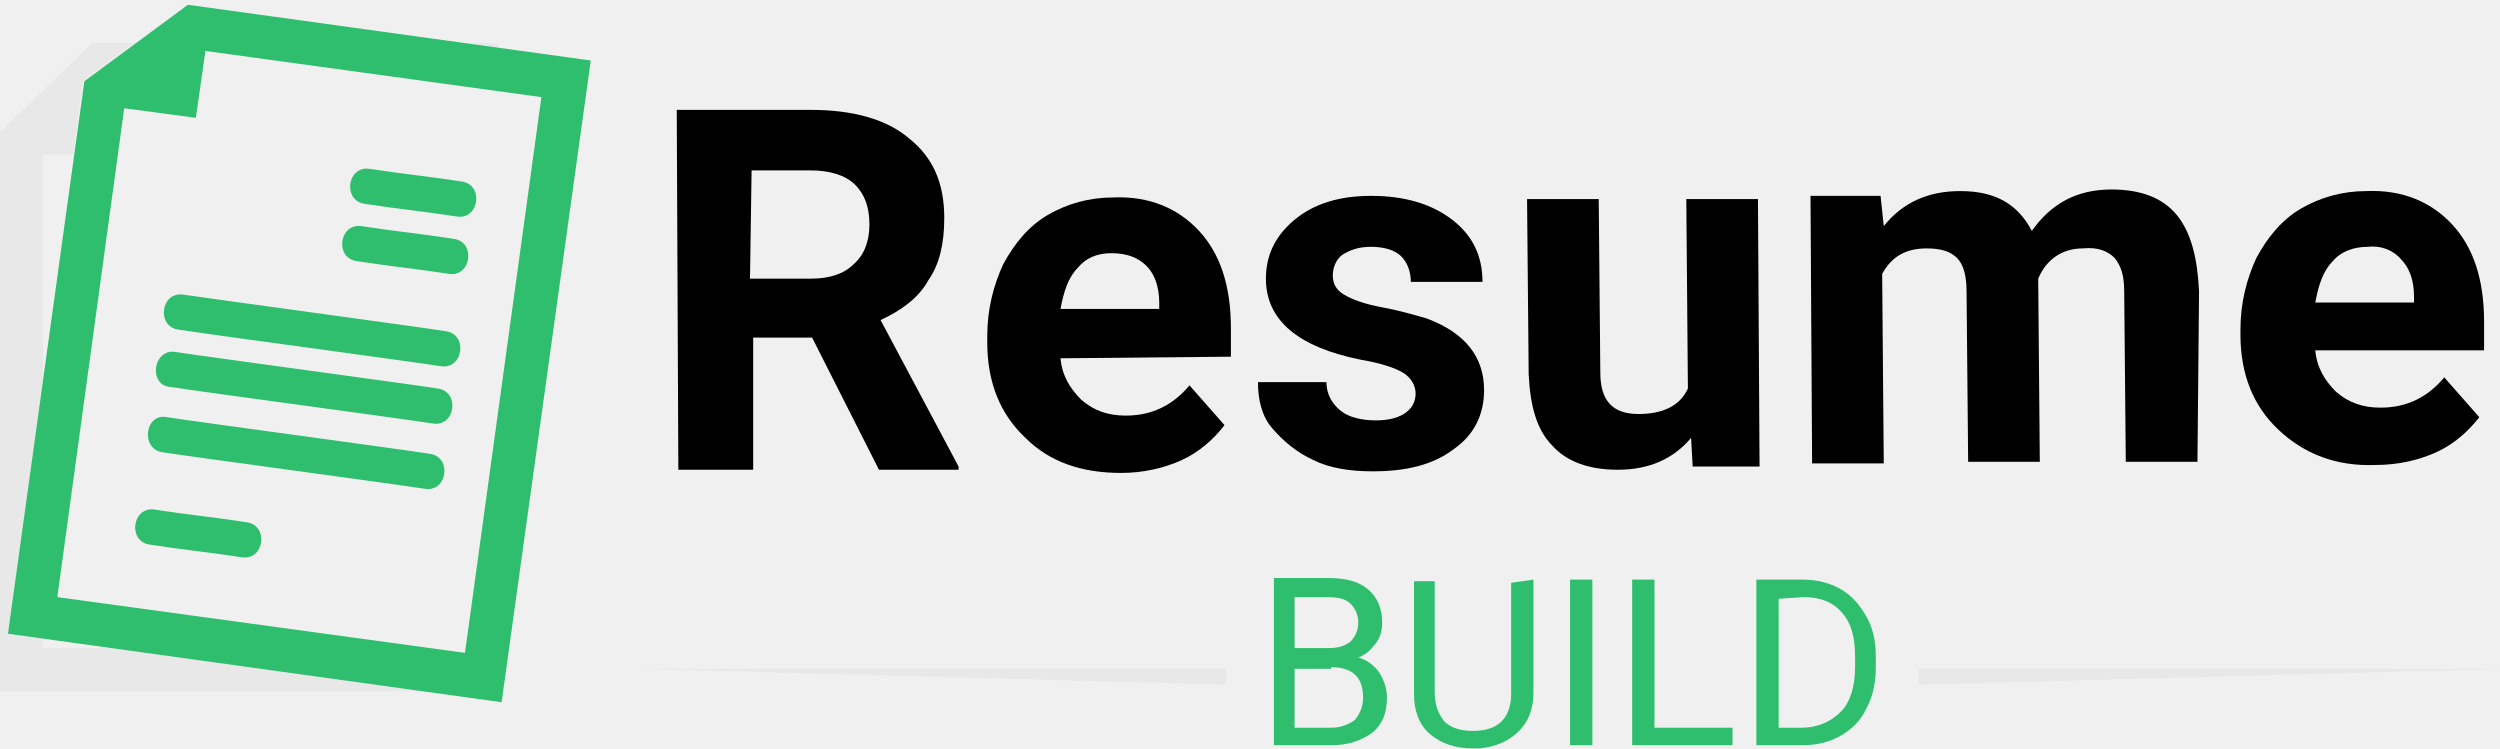
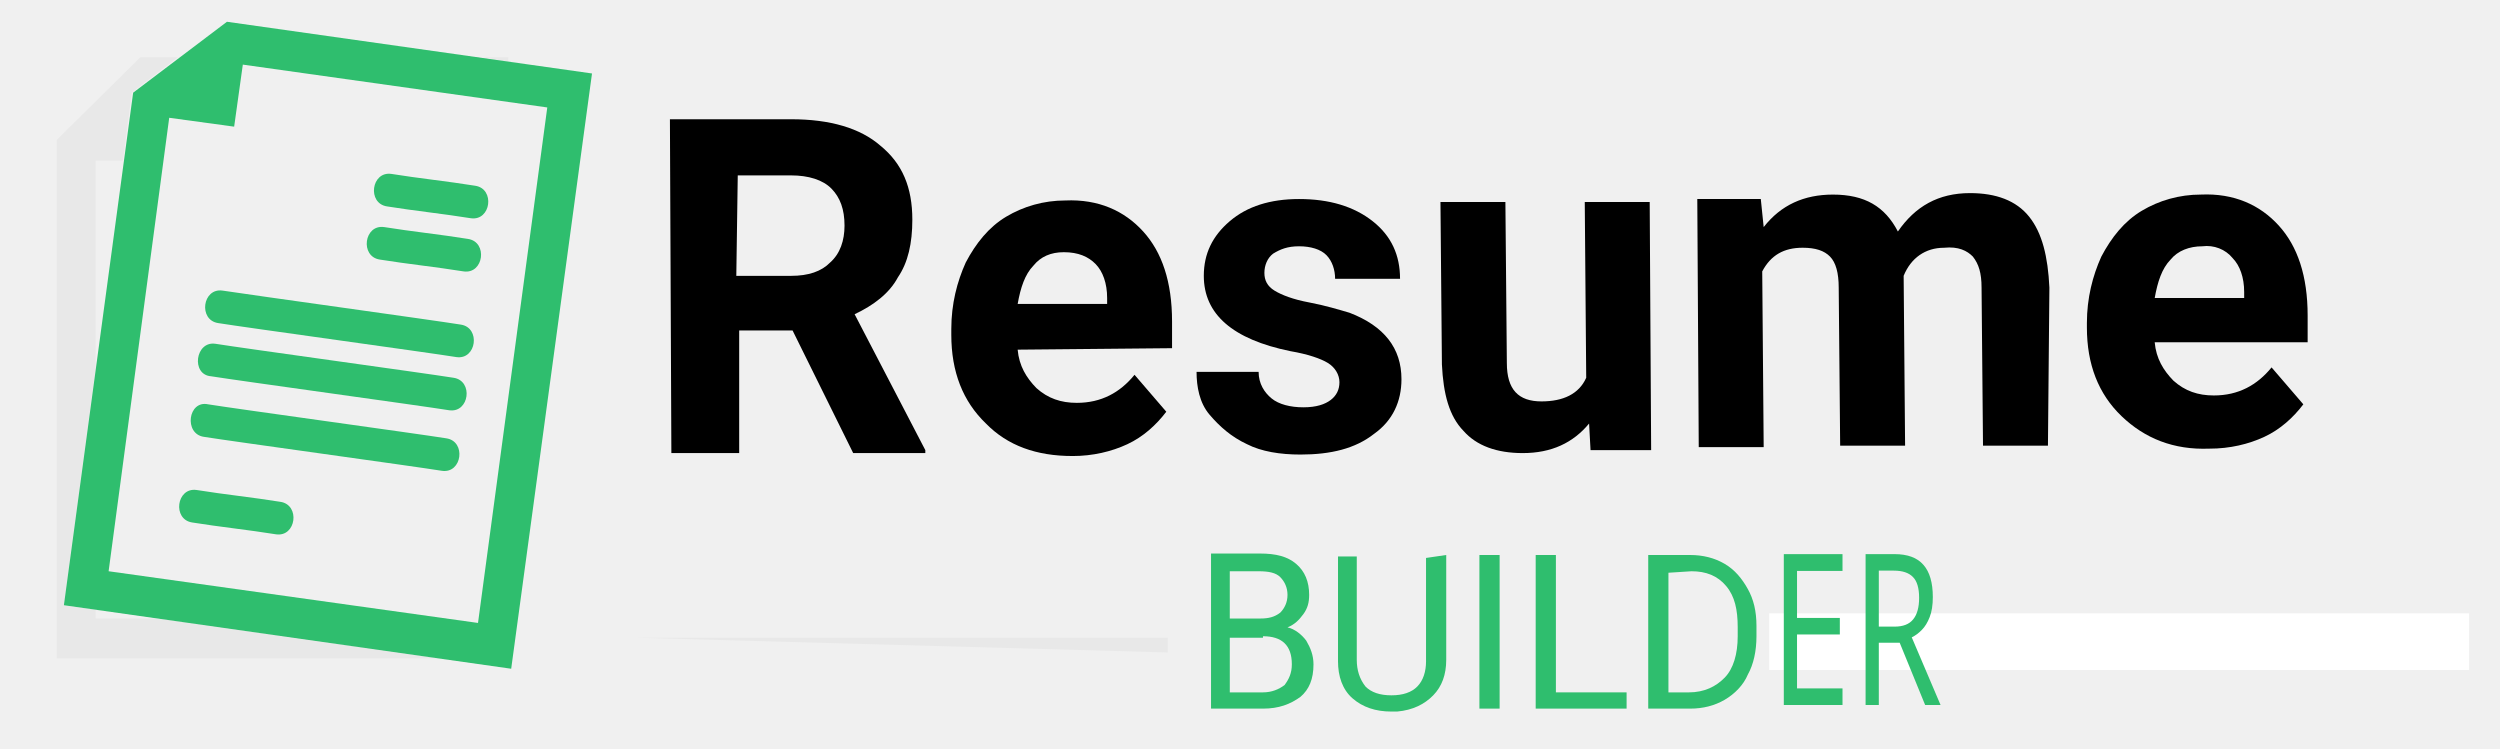
- <svg xmlns="http://www.w3.org/2000/svg" version="1.1" id="Layer_1" x="0px" y="0px" viewBox="0 0 157 47" style="enable-background:new 0 0 157 47;" xml:space="preserve">
-   <style type="text/css">
- 	.st0{fill:#2FBE6E;}
- 	.st1{fill:#E8E8E8;}
- </style>
+ <svg xmlns="http://www.w3.org/2000/svg" width="157" height="47" xml:space="preserve" version="1.1">
  <g>
-     <g>
-       <g>
-         <g>
-           <path class="st0" d="M83.6,41.9c1.3,0,2,0.6,2,1.9c0,0.6-0.2,1-0.5,1.4c-0.4,0.3-0.9,0.5-1.5,0.5h-2.3v-3.7H83.6z M81.3,37.5h2      c0.7,0,1.2,0.1,1.5,0.4c0.3,0.3,0.5,0.7,0.5,1.2c0,0.5-0.2,0.9-0.5,1.2c-0.4,0.3-0.8,0.4-1.4,0.4h-2.1L81.3,37.5z M80,46.8h3.6      c1.1,0,1.9-0.3,2.6-0.8c0.6-0.5,0.9-1.2,0.9-2.2c0-0.6-0.2-1.1-0.5-1.6c-0.3-0.4-0.8-0.8-1.3-0.9c0.5-0.2,0.8-0.5,1.1-0.9      c0.3-0.4,0.4-0.8,0.4-1.3c0-0.9-0.3-1.6-0.9-2.1c-0.6-0.5-1.4-0.7-2.5-0.7H80L80,46.8z" />
+     <g id="svg_1">
+       <g stroke="null" id="svg_2">
+         <g stroke="null" id="svg_3">
+           <g stroke="null" id="svg_4">
+             <path stroke="null" id="svg_5" fill="#2FBE6E" d="m79.315,39.956c1.178,0 1.812,0.557 1.812,1.762c0,0.557 -0.181,0.928 -0.453,1.299c-0.362,0.278 -0.816,0.464 -1.359,0.464l-2.084,0l0,-3.432l2.084,0l0,-0.093zm-2.084,-4.081l1.812,0c0.634,0 1.087,0.093 1.359,0.371c0.272,0.278 0.453,0.649 0.453,1.113c0,0.464 -0.181,0.835 -0.453,1.113c-0.362,0.278 -0.725,0.371 -1.269,0.371l-1.903,0l0,-2.968zm-1.178,8.627l3.262,0c0.997,0 1.722,-0.278 2.356,-0.742c0.544,-0.464 0.816,-1.113 0.816,-2.041c0,-0.557 -0.181,-1.02 -0.453,-1.484c-0.272,-0.371 -0.725,-0.742 -1.178,-0.835c0.453,-0.186 0.725,-0.464 0.997,-0.835c0.272,-0.371 0.362,-0.742 0.362,-1.206c0,-0.835 -0.272,-1.484 -0.816,-1.948c-0.544,-0.464 -1.269,-0.649 -2.265,-0.649l-3.081,0l0,9.74z" class="st0" />
+           </g>
+           <g stroke="null" id="svg_6">
+             <path stroke="null" id="svg_7" fill="#2FBE6E" d="m90.823,34.854l0,6.586c0,0.928 -0.272,1.67 -0.816,2.226c-0.544,0.557 -1.269,0.928 -2.265,1.02l-0.362,0c-0.997,0 -1.812,-0.278 -2.447,-0.835c-0.634,-0.557 -0.906,-1.391 -0.906,-2.319l0,-6.586l1.178,0l0,6.493c0,0.649 0.181,1.206 0.544,1.67c0.362,0.371 0.906,0.557 1.631,0.557s1.269,-0.186 1.631,-0.557c0.362,-0.371 0.544,-0.928 0.544,-1.577l0,-6.493l1.269,-0.186l0,0z" class="st0" />
+           </g>
+           <g stroke="null" id="svg_8">
+             <path stroke="null" id="svg_9" fill="#2FBE6E" d="m94.176,44.501l-1.269,0l0,-9.647l1.269,0l0,9.647z" class="st0" />
+           </g>
+           <g stroke="null" id="svg_10">
+             <path stroke="null" id="svg_11" fill="#2FBE6E" d="m97.71,43.481l4.44,0l0,1.02l-5.709,0l0,-9.647l1.269,0l0,8.627l0,0z" class="st0" />
+           </g>
+           <g stroke="null" id="svg_12">
+             <path stroke="null" id="svg_13" fill="#2FBE6E" d="m106.228,35.875c0.906,0 1.631,0.278 2.175,0.928c0.544,0.649 0.725,1.484 0.725,2.597l0,0.557c0,1.113 -0.272,2.041 -0.816,2.597c-0.544,0.557 -1.269,0.928 -2.265,0.928l-1.269,0l0,-7.514l1.45,-0.093zm-0.091,8.627c0.816,0 1.54,-0.186 2.175,-0.557c0.634,-0.371 1.178,-0.928 1.45,-1.577c0.362,-0.649 0.544,-1.484 0.544,-2.412l0,-0.649c0,-0.928 -0.181,-1.67 -0.544,-2.319c-0.362,-0.649 -0.816,-1.206 -1.45,-1.577c-0.634,-0.371 -1.359,-0.557 -2.175,-0.557l-2.628,0l0,9.647l2.628,0z" class="st0" />
+           </g>
        </g>
-         <g>
-           <path class="st0" d="M96.3,36.4v7.1c0,1-0.3,1.8-0.9,2.4c-0.6,0.6-1.4,1-2.5,1.1l-0.4,0c-1.1,0-2-0.3-2.7-0.9      c-0.7-0.6-1-1.5-1-2.5v-7.1h1.3v7c0,0.7,0.2,1.3,0.6,1.8c0.4,0.4,1,0.6,1.8,0.6s1.4-0.2,1.8-0.6c0.4-0.4,0.6-1,0.6-1.7v-7      L96.3,36.4L96.3,36.4z" />
+         <g stroke="null" id="svg_14">
+           <path stroke="null" id="svg_15" fill="#E8E8E8" d="m73.334,40.976l0,-0.928l-33.438,0" class="st1" />
        </g>
-         <g>
-           <path class="st0" d="M100,46.8h-1.4V36.4h1.4V46.8z" />
+         <g stroke="null" id="svg_16">
+           <path stroke="null" id="svg_17" fill="#E8E8E8" d="m112.752,40.976l0,-0.928l33.438,0" class="st1" />
        </g>
-         <g>
-           <path class="st0" d="M103.9,45.7h4.9v1.1h-6.3V36.4h1.4L103.9,45.7L103.9,45.7z" />
+         <g stroke="null" id="svg_18">
+           <g stroke="null" id="svg_19">
+             <path stroke="null" id="svg_20" d="m46.33,11.015l3.353,0c1.087,0 1.994,0.278 2.537,0.835c0.544,0.557 0.816,1.299 0.816,2.319c0,0.928 -0.272,1.762 -0.906,2.319c-0.544,0.557 -1.359,0.835 -2.447,0.835l-3.443,0l0.091,-6.308zm7.249,17.439l4.531,0l0,-0.186l-4.44,-8.534c1.178,-0.557 2.175,-1.299 2.719,-2.319c0.634,-0.928 0.906,-2.134 0.906,-3.618c0,-2.041 -0.634,-3.525 -1.994,-4.638c-1.269,-1.113 -3.172,-1.67 -5.618,-1.67l-7.612,0l0.091,20.964l4.259,0l0,-7.699l3.353,0l3.806,7.699z" />
+           </g>
+           <g stroke="null" id="svg_21">
+             <path stroke="null" id="svg_22" d="m66.809,15.838c0.906,0 1.54,0.278 1.994,0.742c0.453,0.464 0.725,1.206 0.725,2.134l0,0.371l-5.618,0c0.181,-1.02 0.453,-1.855 0.997,-2.412c0.453,-0.557 1.087,-0.835 1.903,-0.835zm0.544,12.801c1.269,0 2.447,-0.278 3.443,-0.742c0.997,-0.464 1.812,-1.206 2.447,-2.041l-1.994,-2.319c-0.906,1.113 -2.084,1.762 -3.625,1.762c-0.997,0 -1.812,-0.278 -2.537,-0.928c-0.634,-0.649 -1.087,-1.391 -1.178,-2.412l9.696,-0.093l0,-1.67c0,-2.505 -0.634,-4.36 -1.812,-5.658c-1.178,-1.299 -2.809,-2.041 -4.893,-1.948c-1.359,0 -2.628,0.371 -3.715,1.02c-1.087,0.649 -1.903,1.67 -2.537,2.876c-0.544,1.206 -0.906,2.597 -0.906,4.174l0,0.371c0,2.319 0.725,4.174 2.175,5.566c1.359,1.391 3.172,2.041 5.437,2.041z" />
+           </g>
+           <g stroke="null" id="svg_23">
+             <path stroke="null" id="svg_24" d="m84.117,24.001c0,-0.464 -0.272,-0.928 -0.725,-1.206s-1.269,-0.557 -2.356,-0.742c-3.625,-0.742 -5.437,-2.319 -5.437,-4.731c0,-1.391 0.544,-2.505 1.631,-3.432c1.087,-0.928 2.537,-1.391 4.35,-1.391c1.903,0 3.443,0.464 4.621,1.391c1.178,0.928 1.722,2.134 1.722,3.618l-4.078,0c0,-0.557 -0.181,-1.113 -0.544,-1.484c-0.362,-0.371 -0.997,-0.557 -1.722,-0.557c-0.725,0 -1.178,0.186 -1.631,0.464c-0.362,0.278 -0.544,0.742 -0.544,1.206c0,0.464 0.181,0.835 0.634,1.113c0.453,0.278 1.178,0.557 2.175,0.742c0.997,0.186 1.903,0.464 2.537,0.649c2.175,0.835 3.262,2.226 3.262,4.174c0,1.391 -0.544,2.597 -1.722,3.432c-1.178,0.928 -2.719,1.299 -4.621,1.299c-1.269,0 -2.447,-0.186 -3.353,-0.649c-0.997,-0.464 -1.722,-1.113 -2.356,-1.855s-0.816,-1.762 -0.816,-2.69l3.897,0c0,0.742 0.362,1.299 0.816,1.67c0.453,0.371 1.178,0.557 1.994,0.557c0.816,0 1.359,-0.186 1.722,-0.464c0.362,-0.278 0.544,-0.649 0.544,-1.113z" />
+           </g>
+           <g stroke="null" id="svg_25">
+             <path stroke="null" id="svg_26" d="m99.794,26.599c-0.997,1.206 -2.356,1.855 -4.168,1.855c-1.631,0 -2.9,-0.464 -3.715,-1.391c-0.906,-0.928 -1.269,-2.319 -1.359,-4.174l-0.091,-10.204l4.078,0l0.091,10.111c0,1.67 0.725,2.412 2.175,2.412c1.359,0 2.356,-0.464 2.809,-1.484l-0.091,-11.039l4.078,0l0.091,15.584l-3.806,0l-0.091,-1.67z" />
+           </g>
+           <g stroke="null" id="svg_27">
+             <path stroke="null" id="svg_28" d="m110.578,12.499l0.181,1.762c1.087,-1.391 2.537,-2.041 4.35,-2.041c1.994,0 3.262,0.742 4.078,2.319c1.087,-1.577 2.537,-2.412 4.531,-2.412c1.631,0 2.9,0.464 3.715,1.484s1.178,2.505 1.269,4.453l-0.091,9.925l-4.078,0l-0.091,-9.925c0,-0.928 -0.181,-1.484 -0.544,-1.948c-0.362,-0.371 -0.906,-0.649 -1.812,-0.557c-1.178,0 -2.084,0.649 -2.537,1.762l0.091,10.667l-4.078,0l-0.091,-9.925c0,-0.928 -0.181,-1.577 -0.544,-1.948c-0.362,-0.371 -0.906,-0.557 -1.722,-0.557c-1.178,0 -1.994,0.464 -2.537,1.484l0.091,11.039l-4.078,0l-0.091,-15.584l3.987,0z" />
+           </g>
+           <g stroke="null" id="svg_29">
+             <path stroke="null" id="svg_30" d="m140.209,16.209c0.453,0.464 0.725,1.206 0.725,2.134l0,0.371l-5.618,0c0.181,-1.02 0.453,-1.855 0.997,-2.412c0.453,-0.557 1.178,-0.835 1.994,-0.835c0.725,-0.093 1.45,0.186 1.903,0.742l0,0zm-1.45,11.966c1.269,0 2.447,-0.278 3.443,-0.742c0.997,-0.464 1.812,-1.206 2.447,-2.041l-1.994,-2.319c-0.906,1.113 -2.084,1.762 -3.625,1.762c-0.997,0 -1.812,-0.278 -2.537,-0.928c-0.634,-0.649 -1.087,-1.391 -1.178,-2.412l9.605,0l0,-1.67c0,-2.505 -0.634,-4.36 -1.812,-5.658c-1.178,-1.299 -2.809,-2.041 -4.893,-1.948c-1.359,0 -2.628,0.371 -3.715,1.02c-1.087,0.649 -1.903,1.67 -2.537,2.876c-0.544,1.206 -0.906,2.597 -0.906,4.174l0,0.278c0,2.319 0.725,4.174 2.175,5.566c1.45,1.391 3.262,2.134 5.528,2.041z" />
+           </g>
        </g>
-         <g>
-           <path class="st0" d="M113.3,37.5c1,0,1.8,0.3,2.4,1c0.6,0.7,0.8,1.6,0.8,2.8v0.6c0,1.2-0.3,2.2-0.9,2.8c-0.6,0.6-1.4,1-2.5,1      h-1.4v-8.1L113.3,37.5z M113.2,46.8c0.9,0,1.7-0.2,2.4-0.6c0.7-0.4,1.3-1,1.6-1.7c0.4-0.7,0.6-1.6,0.6-2.6v-0.7      c0-1-0.2-1.8-0.6-2.5c-0.4-0.7-0.9-1.3-1.6-1.7c-0.7-0.4-1.5-0.6-2.4-0.6h-2.9v10.4L113.2,46.8z" />
+         <g stroke="null" id="svg_31">
+           <g stroke="null" id="svg_32">
+             <path stroke="null" id="svg_33" fill="#E8E8E8" d="m31.922,3.872l0,-0.278l-1.631,0l1.631,0.278z" class="st1" />
+           </g>
+           <g stroke="null" id="svg_34">
+             <path stroke="null" id="svg_35" fill="#E8E8E8" d="m9.993,38.843l-3.987,0l0,-0.557l-1.994,-0.278l1.994,-14.842l0,-13.079l1.722,0l0.544,-4.267l2.9,-2.226l-2.356,0l-5.256,5.195l0,32.559l24.195,0l-17.761,-2.505z" class="st1" />
+           </g>
        </g>
-       </g>
-       <g>
-         <path class="st1" d="M77,43V42H40.1" />
-       </g>
-       <g>
-         <path class="st1" d="M120.5,43V42h36.9" />
-       </g>
-       <g>
-         <g>
-           <path d="M47.2,10.7l3.7,0c1.2,0,2.2,0.3,2.8,0.9c0.6,0.6,0.9,1.4,0.9,2.5c0,1-0.3,1.9-1,2.5c-0.6,0.6-1.5,0.9-2.7,0.9l-3.8,0      L47.2,10.7z M55.2,29.5l5,0v-0.2l-4.9-9.2c1.3-0.6,2.4-1.4,3-2.5c0.7-1,1-2.3,1-3.9c0-2.2-0.7-3.8-2.2-5      c-1.4-1.2-3.5-1.8-6.2-1.8l-8.4,0l0.1,22.6l4.7,0l0-8.3l3.7,0L55.2,29.5z" />
-         </g>
-         <g>
-           <path d="M69.8,15.9c1,0,1.7,0.3,2.2,0.8c0.5,0.5,0.8,1.3,0.8,2.3v0.4l-6.2,0c0.2-1.1,0.5-2,1.1-2.6      C68.2,16.2,68.9,15.9,69.8,15.9z M70.4,29.7c1.4,0,2.7-0.3,3.8-0.8c1.1-0.5,2-1.3,2.7-2.2l-2.2-2.5c-1,1.2-2.3,1.9-4,1.9      c-1.1,0-2-0.3-2.8-1c-0.7-0.7-1.2-1.5-1.3-2.6l10.7-0.1l0-1.8c0-2.7-0.7-4.7-2-6.1c-1.3-1.4-3.1-2.2-5.4-2.1      c-1.5,0-2.9,0.4-4.1,1.1c-1.2,0.7-2.1,1.8-2.8,3.1c-0.6,1.3-1,2.8-1,4.5v0.4c0,2.5,0.8,4.5,2.4,6C65.9,29,67.9,29.7,70.4,29.7z" />
-         </g>
-         <g>
-           <path d="M88.9,24.7c0-0.5-0.3-1-0.8-1.3s-1.4-0.6-2.6-0.8c-4-0.8-6-2.5-6-5.1c0-1.5,0.6-2.7,1.8-3.7c1.2-1,2.8-1.5,4.8-1.5      c2.1,0,3.8,0.5,5.1,1.5c1.3,1,1.9,2.3,1.9,3.9l-4.5,0c0-0.6-0.2-1.2-0.6-1.6c-0.4-0.4-1.1-0.6-1.9-0.6c-0.8,0-1.3,0.2-1.8,0.5      c-0.4,0.3-0.6,0.8-0.6,1.3c0,0.5,0.2,0.9,0.7,1.2c0.5,0.3,1.3,0.6,2.4,0.8c1.1,0.2,2.1,0.5,2.8,0.7c2.4,0.9,3.6,2.4,3.6,4.5      c0,1.5-0.6,2.8-1.9,3.7c-1.3,1-3,1.4-5.1,1.4c-1.4,0-2.7-0.2-3.7-0.7c-1.1-0.5-1.9-1.2-2.6-2S79,25,79,24l4.3,0      c0,0.8,0.4,1.4,0.9,1.8c0.5,0.4,1.3,0.6,2.2,0.6c0.9,0,1.5-0.2,1.9-0.5C88.7,25.6,88.9,25.2,88.9,24.7z" />
-         </g>
-         <g>
-           <path d="M106.2,27.5c-1.1,1.3-2.6,2-4.6,2c-1.8,0-3.2-0.5-4.1-1.5c-1-1-1.4-2.5-1.5-4.5l-0.1-11l4.5,0l0.1,10.9      c0,1.8,0.8,2.6,2.4,2.6c1.5,0,2.6-0.5,3.1-1.6l-0.1-11.9l4.5,0l0.1,16.8l-4.2,0L106.2,27.5z" />
-         </g>
-         <g>
-           <path d="M118.1,12.3l0.2,1.9c1.2-1.5,2.8-2.2,4.8-2.2c2.2,0,3.6,0.8,4.5,2.5c1.2-1.7,2.8-2.6,5-2.6c1.8,0,3.2,0.5,4.1,1.6      s1.3,2.7,1.4,4.8L138,29l-4.5,0l-0.1-10.7c0-1-0.2-1.6-0.6-2.1c-0.4-0.4-1-0.7-2-0.6c-1.3,0-2.3,0.7-2.8,1.9l0.1,11.5l-4.5,0      l-0.1-10.7c0-1-0.2-1.7-0.6-2.1c-0.4-0.4-1-0.6-1.9-0.6c-1.3,0-2.2,0.5-2.8,1.6l0.1,11.9l-4.5,0l-0.1-16.8L118.1,12.3z" />
-         </g>
-         <g>
-           <path d="M150.8,16.3c0.5,0.5,0.8,1.3,0.8,2.3v0.4l-6.2,0c0.2-1.1,0.5-2,1.1-2.6c0.5-0.6,1.3-0.9,2.2-0.9      C149.5,15.4,150.3,15.7,150.8,16.3L150.8,16.3z M149.2,29.2c1.4,0,2.7-0.3,3.8-0.8c1.1-0.5,2-1.3,2.7-2.2l-2.2-2.5      c-1,1.2-2.3,1.9-4,1.9c-1.1,0-2-0.3-2.8-1c-0.7-0.7-1.2-1.5-1.3-2.6L156,22l0-1.8c0-2.7-0.7-4.7-2-6.1c-1.3-1.4-3.1-2.2-5.4-2.1      c-1.5,0-2.9,0.4-4.1,1.1c-1.2,0.7-2.1,1.8-2.8,3.1c-0.6,1.3-1,2.8-1,4.5V21c0,2.5,0.8,4.5,2.4,6      C144.7,28.5,146.7,29.3,149.2,29.2z" />
-         </g>
-       </g>
-       <g>
-         <g>
-           <path class="st1" d="M31.3,3V2.7h-1.8L31.3,3z" />
-         </g>
-         <g>
-           <path class="st1" d="M7.1,40.7H2.7v-0.6l-2.2-0.3l2.2-16V9.7h1.9l0.6-4.6l3.2-2.4H5.8L0,8.3v35.1h26.7L7.1,40.7z" />
-         </g>
-       </g>
-       <g>
-         <g>
-           <g>
-             <path class="st0" d="M10.2,28.4c1.9,0.3,14.6,2,16.5,2.3c1.4,0.2,1.7-2,0.3-2.2c-1.9-0.3-14.6-2-16.5-2.3       C9.1,25.9,8.8,28.2,10.2,28.4L10.2,28.4z" />
-           </g>
-           <g>
-             <path class="st0" d="M9.4,34.2c1.9,0.3,3.9,0.5,5.8,0.8c1.4,0.2,1.7-2,0.3-2.2c-1.9-0.3-3.9-0.5-5.8-0.8       C8.3,31.8,8,34,9.4,34.2z" />
-           </g>
-           <g>
-             <path class="st0" d="M11.5,18.5c-1.4-0.2-1.7,2-0.3,2.2c1.9,0.3,14.6,2,16.5,2.3c1.4,0.2,1.7-2,0.3-2.2       C26.1,20.5,13.5,18.8,11.5,18.5z" />
-           </g>
-           <g>
-             <path class="st0" d="M10.7,24.3c1.9,0.3,14.6,2,16.5,2.3c1.4,0.2,1.7-2,0.3-2.2c-1.9-0.3-14.6-2-16.5-2.3       C9.6,21.9,9.3,24.2,10.7,24.3z" />
-           </g>
-           <g>
-             <path class="st0" d="M29,11.4c-1.9-0.3-3.9-0.5-5.8-0.8c-1.4-0.2-1.7,2-0.3,2.2c1.9,0.3,3.9,0.5,5.8,0.8       C30.1,13.8,30.4,11.6,29,11.4z" />
-           </g>
-           <g>
-             <path class="st0" d="M28.5,15c-1.9-0.3-3.9-0.5-5.8-0.8c-1.4-0.2-1.7,2-0.3,2.2c1.9,0.3,3.9,0.5,5.8,0.8       C29.6,17.4,29.9,15.2,28.5,15z" />
-           </g>
-           <g>
-             <path class="st0" d="M7.8,6.8l4.5,0.6l0.6-4.2L34,6.1L29.2,41L3.6,37.5L7.8,6.8z M5.3,5.1L0.5,39.8l31,4.3l5.6-40.3L11.8,0.3       L5.3,5.1z" />
+         <g stroke="null" id="svg_36">
+           <g stroke="null" id="svg_37">
+             <g stroke="null" id="svg_38">
+               <path stroke="null" id="svg_39" fill="#2FBE6E" d="m12.802,27.433c1.722,0.278 13.23,1.855 14.952,2.134c1.269,0.186 1.54,-1.855 0.272,-2.041c-1.722,-0.278 -13.23,-1.855 -14.952,-2.134c-1.269,-0.278 -1.54,1.855 -0.272,2.041l0,0z" class="st0" />
+             </g>
+             <g stroke="null" id="svg_40">
+               <path stroke="null" id="svg_41" fill="#2FBE6E" d="m12.077,32.813c1.722,0.278 3.534,0.464 5.256,0.742c1.269,0.186 1.54,-1.855 0.272,-2.041c-1.722,-0.278 -3.534,-0.464 -5.256,-0.742c-1.269,-0.186 -1.54,1.855 -0.272,2.041z" class="st0" />
+             </g>
+             <g stroke="null" id="svg_42">
+               <path stroke="null" id="svg_43" fill="#2FBE6E" d="m13.98,18.25c-1.269,-0.186 -1.54,1.855 -0.272,2.041c1.722,0.278 13.23,1.855 14.952,2.134c1.269,0.186 1.54,-1.855 0.272,-2.041c-1.722,-0.278 -13.139,-1.855 -14.952,-2.134z" class="st0" />
+             </g>
+             <g stroke="null" id="svg_44">
+               <path stroke="null" id="svg_45" fill="#2FBE6E" d="m13.255,23.63c1.722,0.278 13.23,1.855 14.952,2.134c1.269,0.186 1.54,-1.855 0.272,-2.041c-1.722,-0.278 -13.23,-1.855 -14.952,-2.134c-1.269,-0.186 -1.54,1.948 -0.272,2.041z" class="st0" />
+             </g>
+             <g stroke="null" id="svg_46">
+               <path stroke="null" id="svg_47" fill="#2FBE6E" d="m29.838,11.664c-1.722,-0.278 -3.534,-0.464 -5.256,-0.742c-1.269,-0.186 -1.54,1.855 -0.272,2.041c1.722,0.278 3.534,0.464 5.256,0.742c1.269,0.186 1.54,-1.855 0.272,-2.041z" class="st0" />
+             </g>
+             <g stroke="null" id="svg_48">
+               <path stroke="null" id="svg_49" fill="#2FBE6E" d="m29.385,15.003c-1.722,-0.278 -3.534,-0.464 -5.256,-0.742c-1.269,-0.186 -1.54,1.855 -0.272,2.041c1.722,0.278 3.534,0.464 5.256,0.742c1.269,0.186 1.54,-1.855 0.272,-2.041z" class="st0" />
+             </g>
+             <g stroke="null" id="svg_50">
+               <path stroke="null" id="svg_51" fill="#2FBE6E" d="m10.627,7.397l4.078,0.557l0.544,-3.896l19.12,2.69l-4.35,32.373l-23.198,-3.247l3.806,-28.478zm-2.265,-1.577l-4.35,32.188l28.091,3.989l5.075,-37.383l-22.926,-3.247l-5.89,4.453z" class="st0" />
+             </g>
          </g>
        </g>
      </g>
    </g>
+     <text font-style="normal" font-weight="normal" transform="matrix(0.418916 0 0 0.58491 116.808 -16.325)" xml:space="preserve" text-anchor="start" font-family="sans-serif" font-size="24" id="svg_53" y="46.177" x="119.251" fill="#2FBE6E">ER</text>
+     <rect id="svg_54" height="3.559" width="43.95" y="38.518" x="111.107" fill="#ffffff" />
+     <text transform="matrix(0.384911 0 0 0.552899 70.3098 15.8903)" stroke="null" xml:space="preserve" text-anchor="start" font-family="sans-serif" font-size="24" id="svg_55" y="51.339" x="106.043" fill="#2FBE6E">ER</text>
  </g>
</svg>
